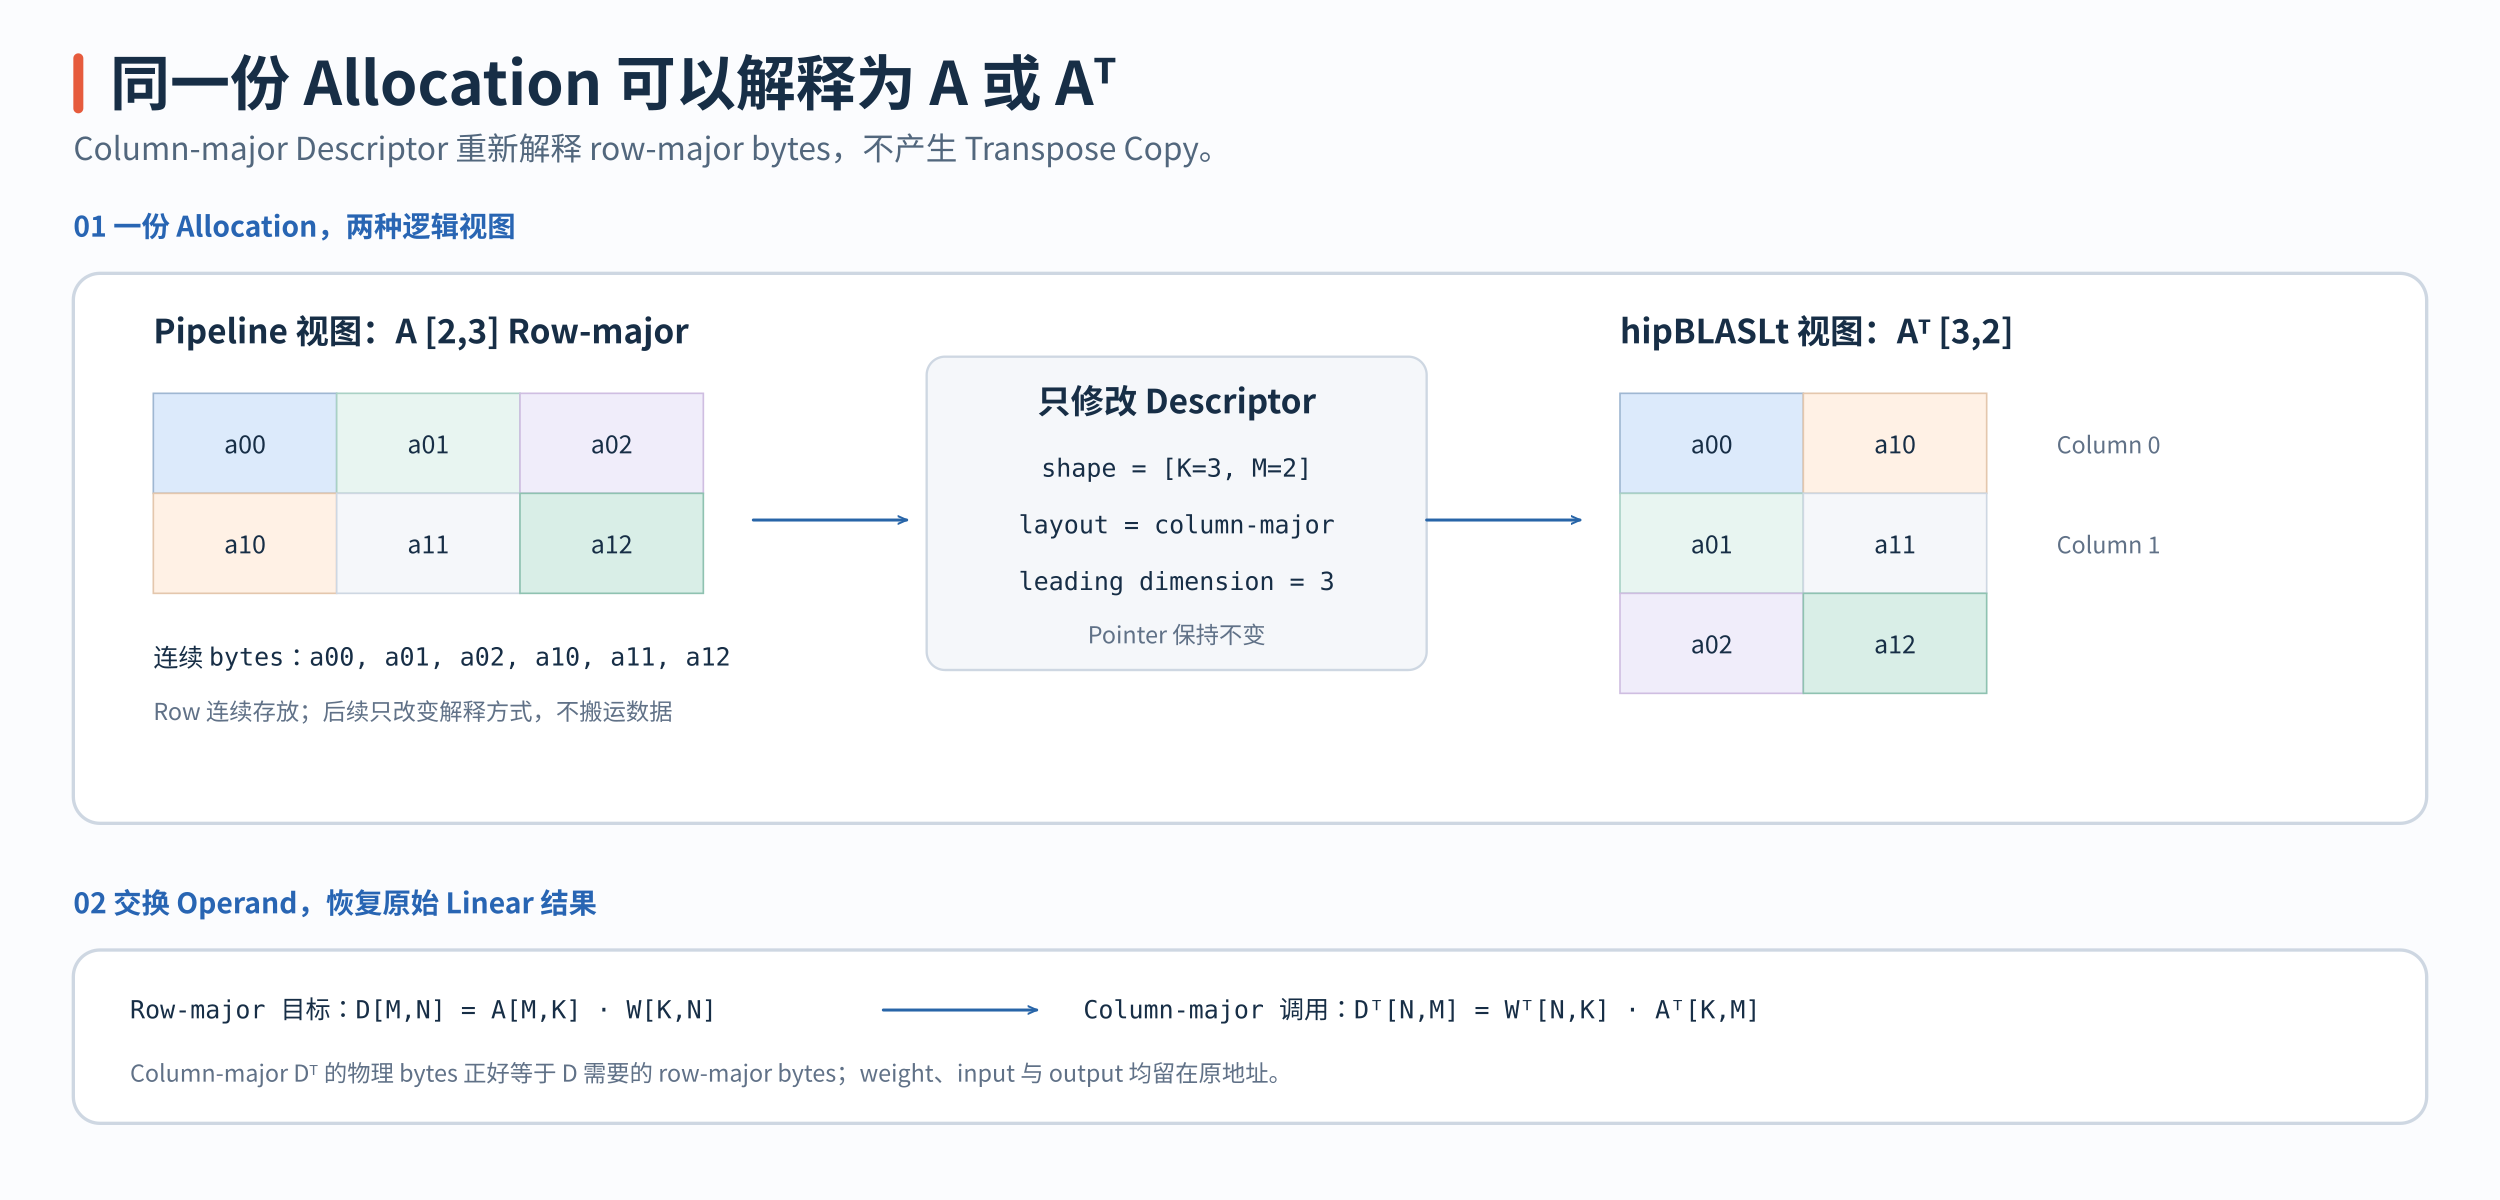
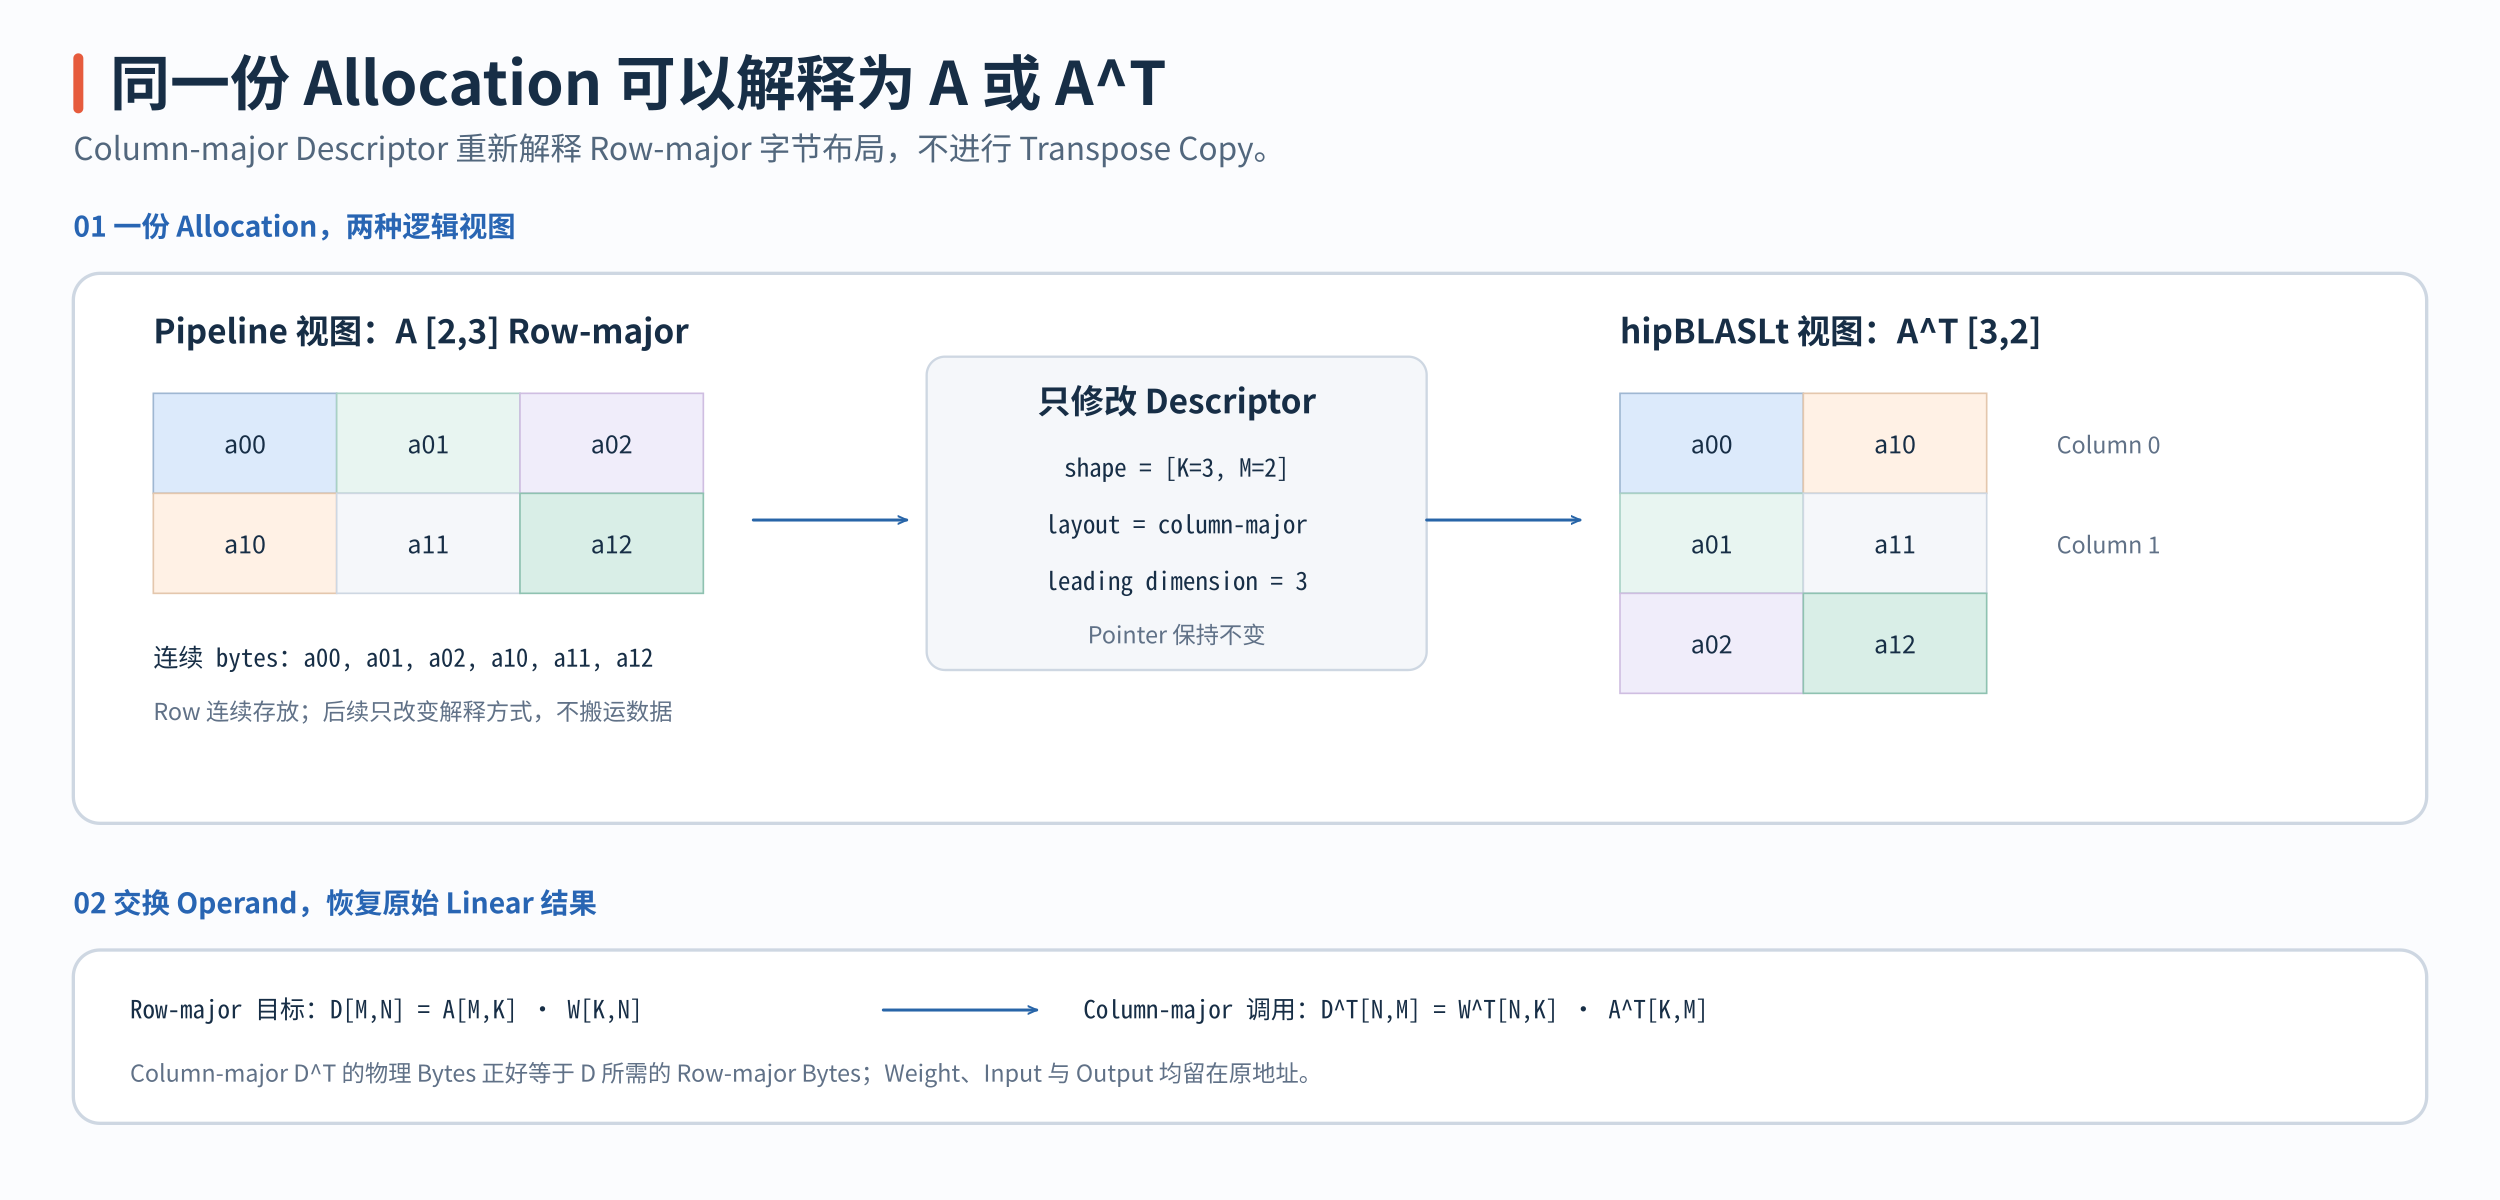
<svg xmlns="http://www.w3.org/2000/svg" width="1500" height="720" viewBox="0 0 1500 720" role="img" aria-labelledby="title desc">
  <defs>
    <marker id="a" markerUnits="userSpaceOnUse" markerWidth="6" markerHeight="6" refX="5.4" refY="3" orient="auto">
      <path d="M0 .6L5.4 3 0 5.4" fill="none" stroke="#2865a8" stroke-width="1.2" stroke-linecap="round" stroke-linejoin="round" />
    </marker>
  </defs>
-   <style>@font-face{font-family:"LXGW WenKai GB Screen";src:url("../fonts/LXGWWenKaiGBScreen.ttf")}text{font-family:"LXGW WenKai GB Screen","Noto Sans CJK SC",sans-serif;fill:#172e46}.title{font-size:36px;font-weight:700}.sub{font-size:19px;fill:#52677d}.eye{font-size:17px;font-weight:700;fill:#2865b3}.h{font-size:20px;font-weight:700}.b{font-size:16px}.s{font-size:14px;fill:#607187}.m{font-family:Consolas,"LXGW WenKai GB Screen",monospace;font-size:15px}.card{fill:#fff;stroke:#ced7e2;stroke-width:2}.blue{fill:#e8f1fb;stroke:#a9c4df;stroke-width:1.4}.green{fill:#e8f5f1;stroke:#a9d1c5;stroke-width:1.4}.purple{fill:#f0edfa;stroke:#cfbee1;stroke-width:1.4}.orange{fill:#fff1e5;stroke:#e4c7ad;stroke-width:1.4}.gray{fill:#f5f7fa;stroke:#ced7e2;stroke-width:1.4}.f{fill:none;stroke:#2865a8;stroke-width:1.8;stroke-linecap:round;stroke-linejoin:round;marker-end:url(#a)}</style>
+   <style>@font-face{font-family:"LXGW WenKai GB Screen";src:url("../fonts/LXGWWenKaiGBScreen.ttf")}text{font-family:"Noto Sans CJK SC","LXGW WenKai GB Screen",sans-serif;fill:#172e46}.title{font-size:36px;font-weight:700}.sub{font-size:19px;fill:#52677d}.eye{font-size:17px;font-weight:700;fill:#2865b3}.h{font-size:20px;font-weight:700}.b{font-size:16px}.s{font-size:14px;fill:#607187}.m{font-family:"Noto Sans Mono CJK SC",Consolas,"LXGW WenKai GB Screen",monospace;font-size:15px}.card{fill:#fff;stroke:#ced7e2;stroke-width:2}.blue{fill:#e8f1fb;stroke:#a9c4df;stroke-width:1.4}.green{fill:#e8f5f1;stroke:#a9d1c5;stroke-width:1.4}.purple{fill:#f0edfa;stroke:#cfbee1;stroke-width:1.4}.orange{fill:#fff1e5;stroke:#e4c7ad;stroke-width:1.4}.gray{fill:#f5f7fa;stroke:#ced7e2;stroke-width:1.4}.f{fill:none;stroke:#2865a8;stroke-width:1.8;stroke-linecap:round;stroke-linejoin:round;marker-end:url(#a)}</style>
  <rect width="1500" height="720" fill="#fbfcfe" />
  <rect x="44" y="32" width="6" height="36" rx="3" fill="#e65b3d" />
-   <text x="66" y="63" class="title">同一份 Allocation 可以解释为 A 或 Aᵀ</text>
-   <text x="44" y="96" class="sub">Column-major Descriptor 重新解释 row-major bytes，不产生 Transpose Copy。</text>
+   <text x="66" y="63" class="title">同一份 Allocation 可以解释为 A 或 A^T</text>
+   <text x="44" y="96" class="sub">Column-major Descriptor 重新解释 Row-major 字节布局，不进行 Transpose Copy。</text>
  <text x="44" y="142" class="eye">01  一份 Allocation，两种逻辑视图</text>
  <rect x="44" y="164" width="1412" height="330" rx="16" class="card" />
  <text x="92" y="206" class="h">Pipeline 视图：A [2,3] Row-major</text>
  <g transform="translate(92 236)">
    <rect x="0" y="0" width="110" height="60" fill="#dceafb" stroke="#9fb7d2" />
    <rect x="110" y="0" width="110" height="60" fill="#e8f5f1" stroke="#a9d1c5" />
    <rect x="220" y="0" width="110" height="60" fill="#f0edfa" stroke="#cfbee1" />
    <rect x="0" y="60" width="110" height="60" fill="#fff1e5" stroke="#e4c7ad" />
    <rect x="110" y="60" width="110" height="60" fill="#f5f7fa" stroke="#ced7e2" />
    <rect x="220" y="60" width="110" height="60" fill="#d9eee7" stroke="#8fc2b1" />
  </g>
  <g class="m" text-anchor="middle">
    <text x="147" y="272">a00</text>
    <text x="257" y="272">a01</text>
    <text x="367" y="272">a02</text>
    <text x="147" y="332">a10</text>
    <text x="257" y="332">a11</text>
    <text x="367" y="332">a12</text>
  </g>
  <text x="92" y="400" class="m">连续 bytes：a00, a01, a02, a10, a11, a12</text>
  <text x="92" y="432" class="s">Row 连续存放；后续只改变解释方式，不搬运数据</text>
  <path d="M452 312H544" class="f" />
  <rect x="556" y="214" width="300" height="188" rx="11" class="gray" />
  <text x="706" y="248" text-anchor="middle" class="h">只修改 Descriptor</text>
  <text x="706" y="286" text-anchor="middle" class="m">shape = [K=3, M=2]</text>
  <text x="706" y="320" text-anchor="middle" class="m">layout = column-major</text>
  <text x="706" y="354" text-anchor="middle" class="m">leading dimension = 3</text>
  <text x="706" y="386" text-anchor="middle" class="s">Pointer 保持不变</text>
  <path d="M856 312H948" class="f" />
-   <text x="972" y="206" class="h">hipBLASLt 视图：Aᵀ [3,2]</text>
+   <text x="972" y="206" class="h">hipBLASLt 视图：A^T [3,2]</text>
  <g transform="translate(972 236)">
    <rect x="0" y="0" width="110" height="60" fill="#dceafb" stroke="#9fb7d2" />
    <rect x="110" y="0" width="110" height="60" fill="#fff1e5" stroke="#e4c7ad" />
    <rect x="0" y="60" width="110" height="60" fill="#e8f5f1" stroke="#a9d1c5" />
    <rect x="110" y="60" width="110" height="60" fill="#f5f7fa" stroke="#ced7e2" />
    <rect x="0" y="120" width="110" height="60" fill="#f0edfa" stroke="#cfbee1" />
    <rect x="110" y="120" width="110" height="60" fill="#d9eee7" stroke="#8fc2b1" />
  </g>
  <g class="m" text-anchor="middle">
    <text x="1027" y="272">a00</text>
    <text x="1137" y="272">a10</text>
    <text x="1027" y="332">a01</text>
    <text x="1137" y="332">a11</text>
    <text x="1027" y="392">a02</text>
    <text x="1137" y="392">a12</text>
  </g>
  <text x="1234" y="272" class="s">Column 0</text>
  <text x="1234" y="332" class="s">Column 1</text>
  <text x="44" y="548" class="eye">02  交换 Operand，恢复原始 Linear 结果</text>
  <rect x="44" y="570" width="1412" height="104" rx="16" class="card" />
  <text x="78" y="611" class="m">Row-major 目标：D[M,N] = A[M,K] · W[K,N]</text>
  <path d="M530 606H622" class="f" />
-   <text x="650" y="611" class="m">Column-major 调用：Dᵀ[N,M] = Wᵀ[N,K] · Aᵀ[K,M]</text>
-   <text x="78" y="649" class="s">Column-major Dᵀ 的物理 bytes 正好等于 D 需要的 row-major bytes；weight、input 与 output 均留在原地址。</text>
+   <text x="650" y="611" class="m">Column-major 调用：D^T[N,M] = W^T[N,K] · A^T[K,M]</text>
+   <text x="78" y="649" class="s">Column-major D^T 的物理 Bytes 正好等于 D 所需的 Row-major Bytes；Weight、Input 与 Output 均留在原地址。</text>
</svg>
